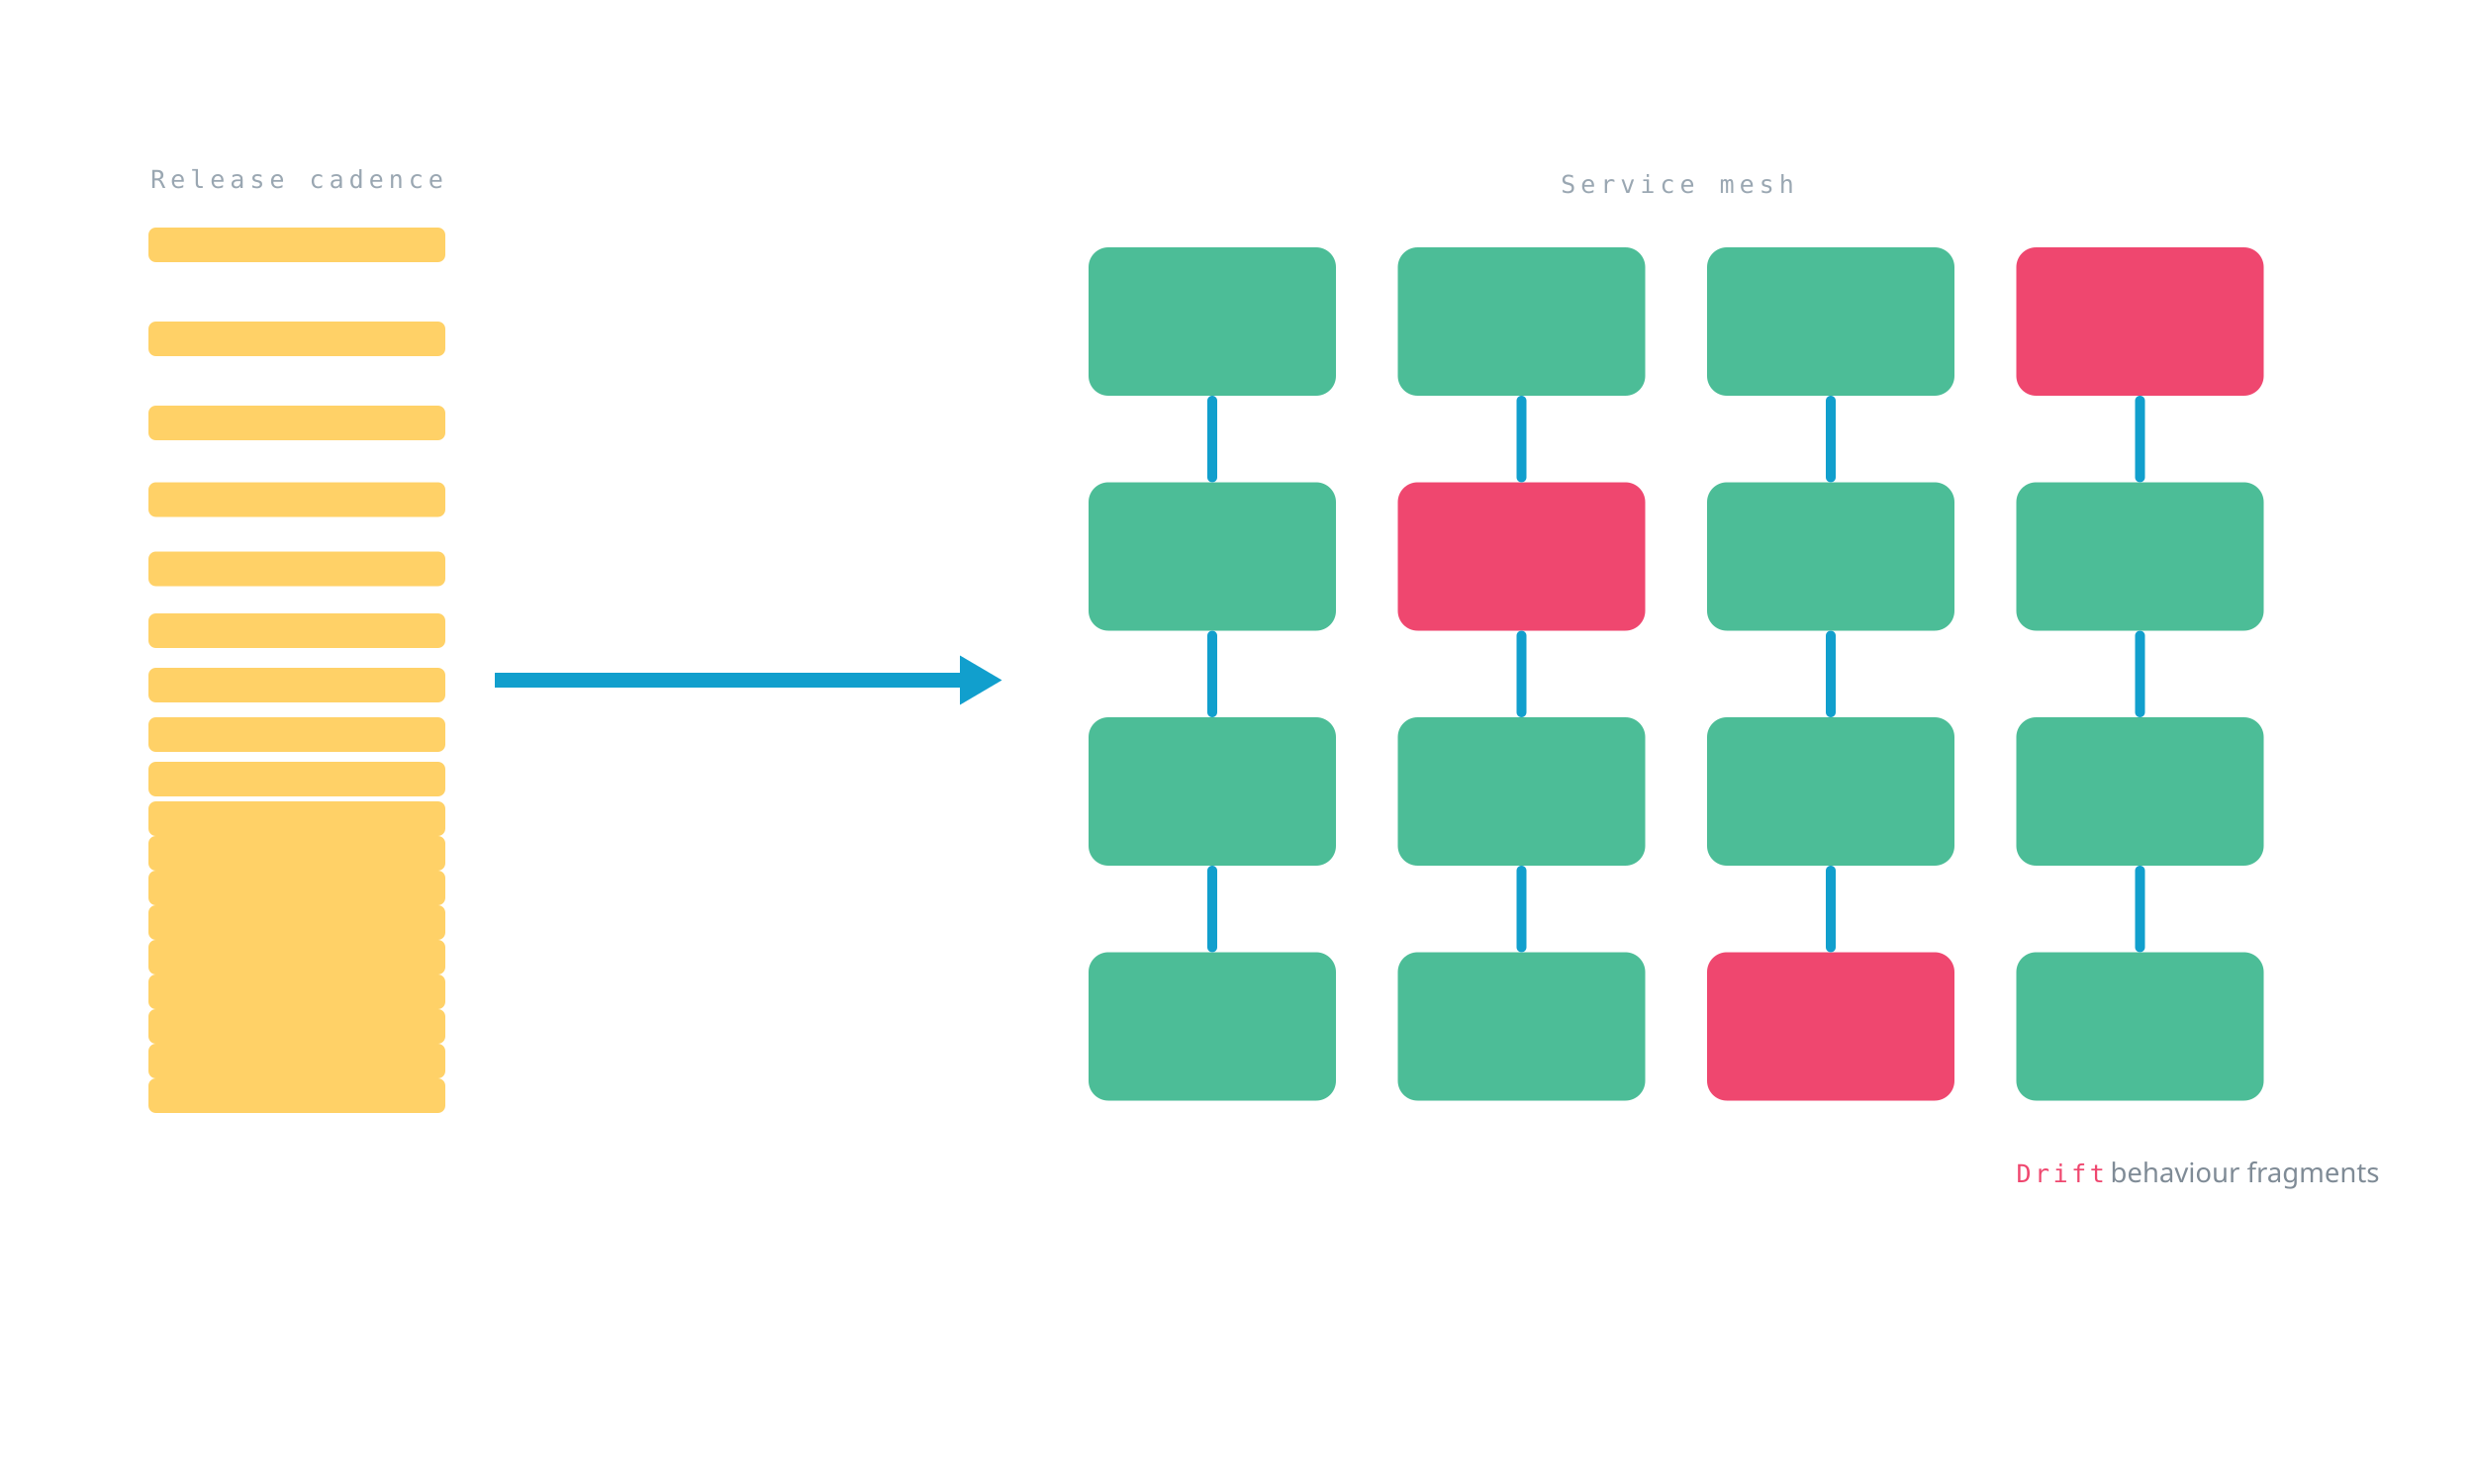
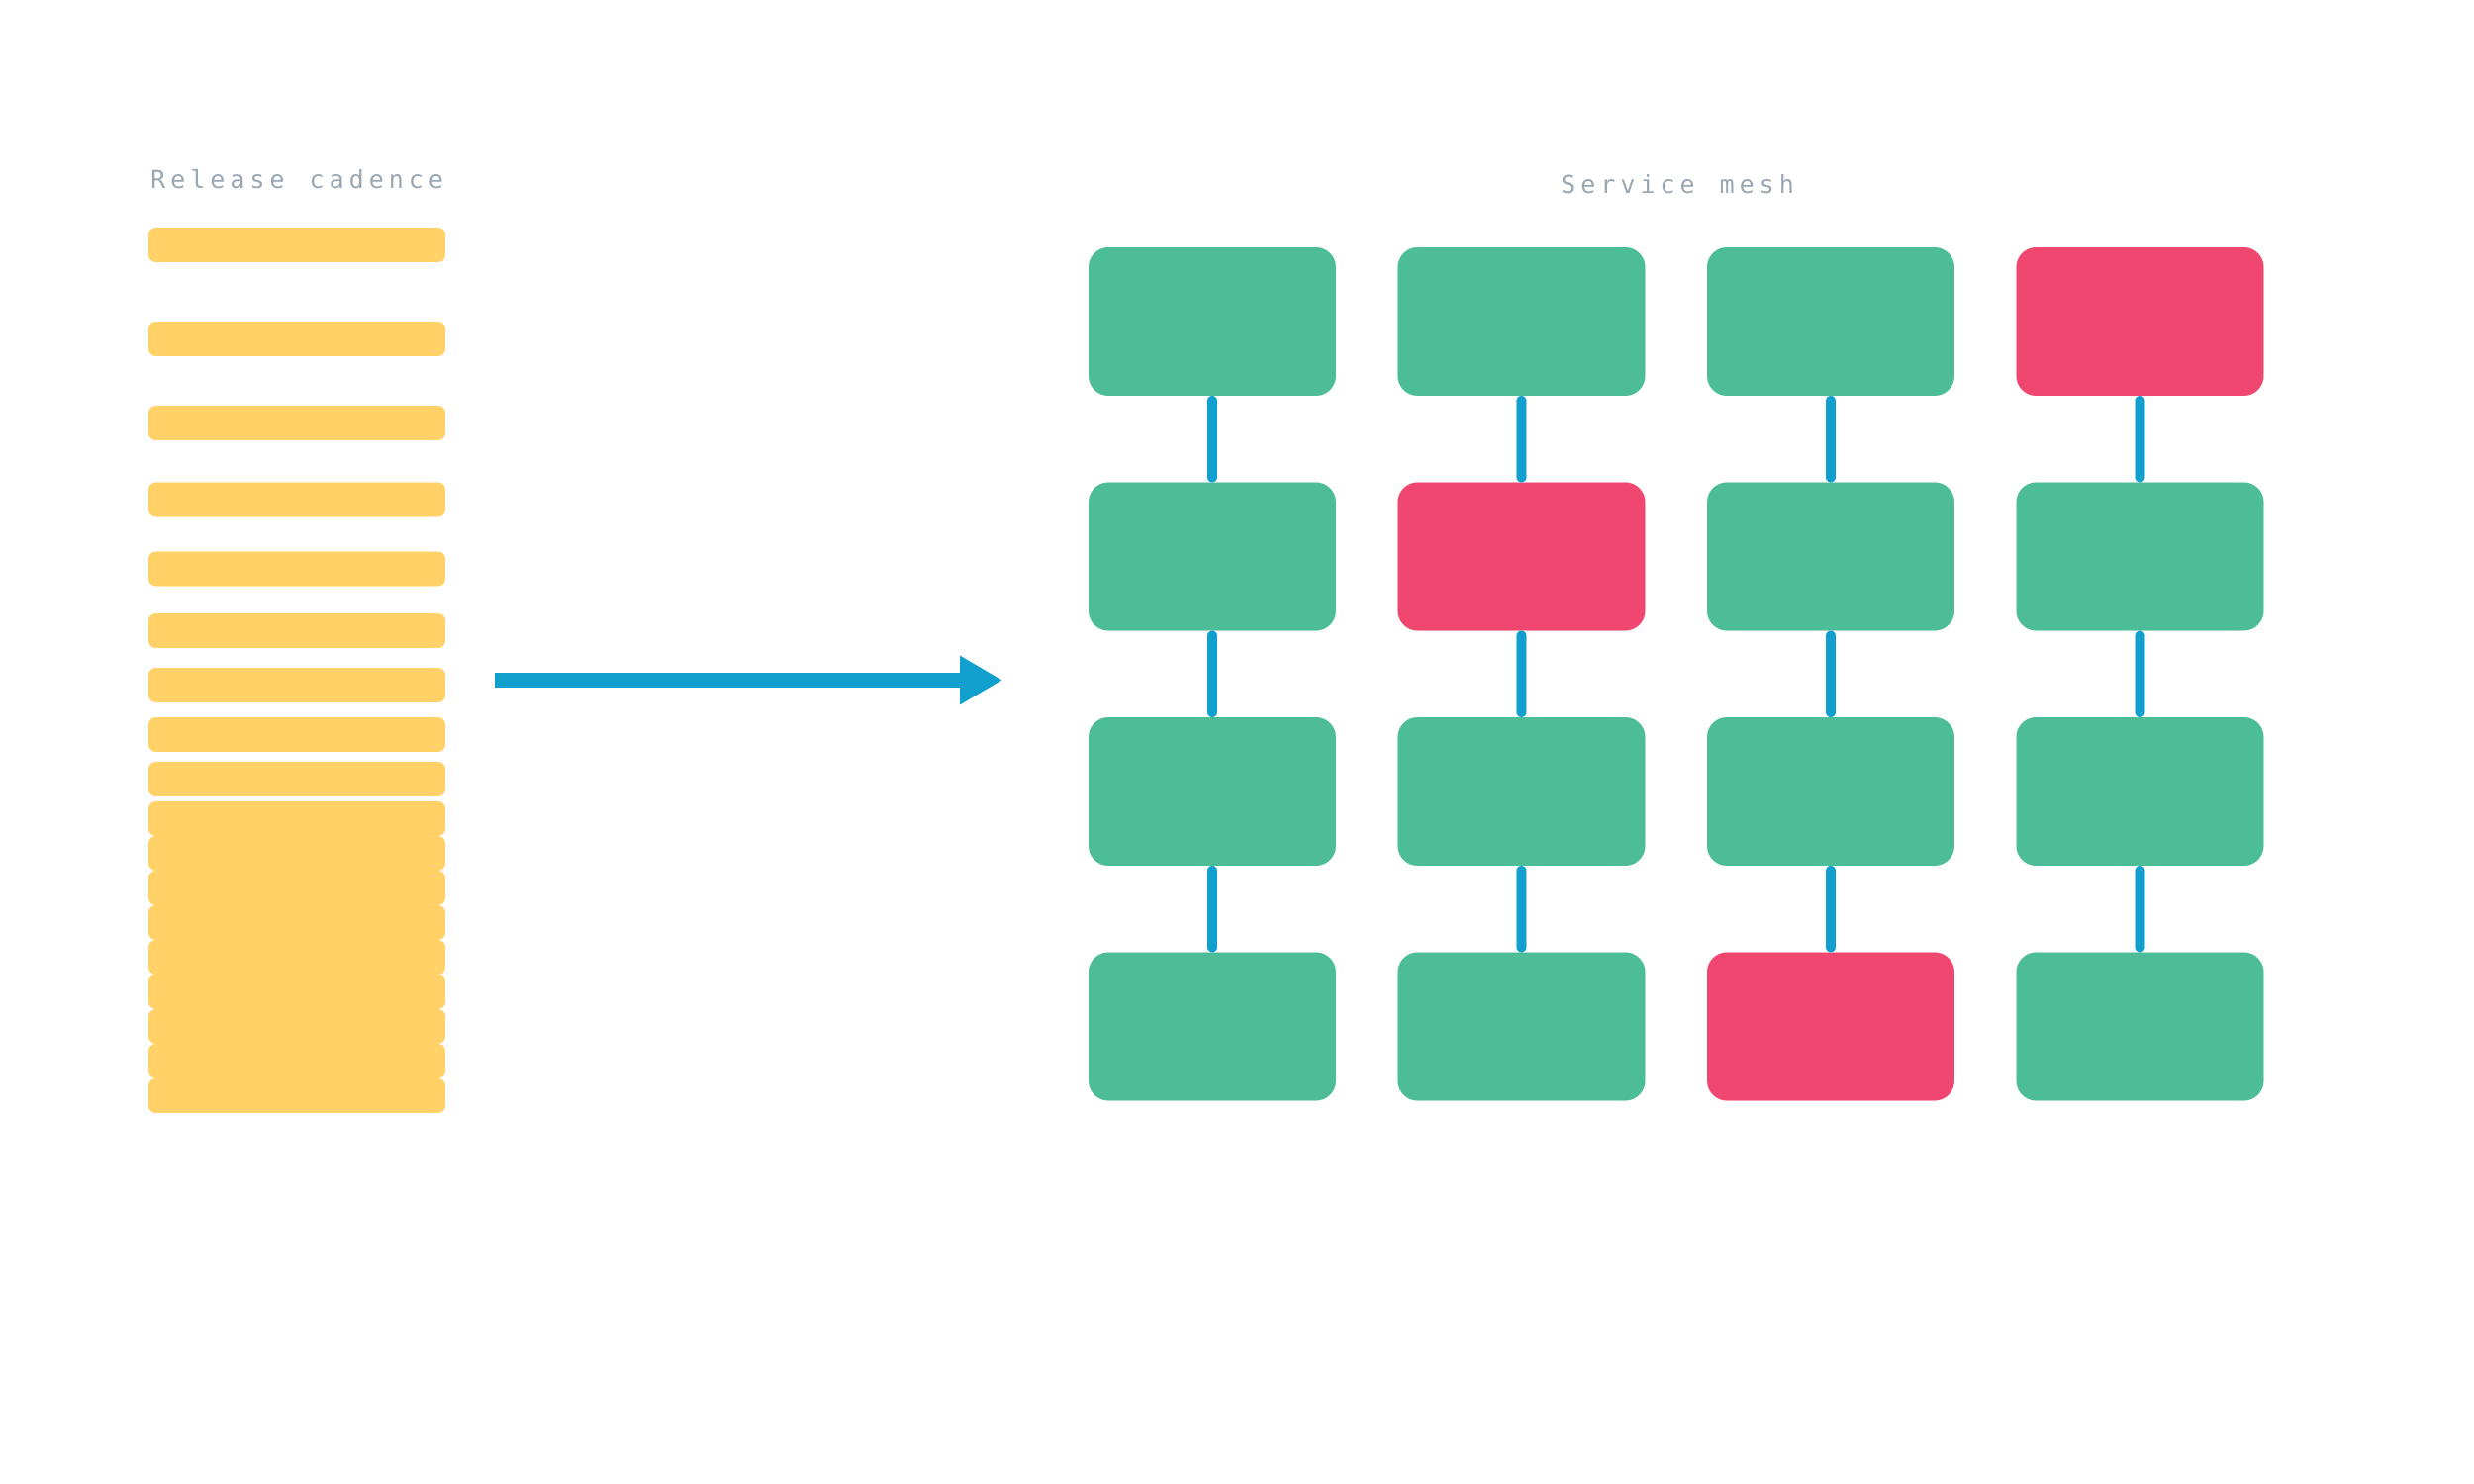
<svg xmlns="http://www.w3.org/2000/svg" viewBox="0 0 1000 600">
  <style>
        text { font-family: "DM Sans", system-ui, sans-serif; fill: #cfd8e0; }
        .label-col   { fill: #9aa7b2; font-family: "DM Mono", ui-monospace, monospace; font-size: 10px; letter-spacing: 0.2em; text-transform: uppercase; font-weight: 500; }
-         .label-head  { font-family: "DM Mono", ui-monospace, monospace; font-size: 10px; letter-spacing: 0.14em; text-transform: uppercase; font-weight: 500; }
-         .label-sub   { fill: #7f8b96; font-size: 11px; font-weight: 400; }
-         .fill-red    { fill: #EF476F; }
    </style>
  <rect fill="#FFD167" x="60" y="92" width="120" height="14" rx="3" />
  <rect fill="#FFD167" x="60" y="130" width="120" height="14" rx="3" />
  <rect fill="#FFD167" x="60" y="164" width="120" height="14" rx="3" />
  <rect fill="#FFD167" x="60" y="195" width="120" height="14" rx="3" />
  <rect fill="#FFD167" x="60" y="223" width="120" height="14" rx="3" />
  <rect fill="#FFD167" x="60" y="248" width="120" height="14" rx="3" />
  <rect fill="#FFD167" x="60" y="270" width="120" height="14" rx="3" />
  <rect fill="#FFD167" x="60" y="290" width="120" height="14" rx="3" />
  <rect fill="#FFD167" x="60" y="308" width="120" height="14" rx="3" />
  <rect fill="#FFD167" x="60" y="324" width="120" height="14" rx="3" />
  <rect fill="#FFD167" x="60" y="338" width="120" height="14" rx="3" />
  <rect fill="#FFD167" x="60" y="352" width="120" height="14" rx="3" />
  <rect fill="#FFD167" x="60" y="366" width="120" height="14" rx="3" />
  <rect fill="#FFD167" x="60" y="380" width="120" height="14" rx="3" />
  <rect fill="#FFD167" x="60" y="394" width="120" height="14" rx="3" />
  <rect fill="#FFD167" x="60" y="408" width="120" height="14" rx="3" />
  <rect fill="#FFD167" x="60" y="422" width="120" height="14" rx="3" />
  <rect fill="#FFD167" x="60" y="436" width="120" height="14" rx="3" />
  <path fill="#119FCD" d="M 200,272 L 388,272 L 388,265 L 405,275 L 388,285 L 388,278 L 200,278 Z" />
  <rect fill="#4CBD97" x="440" y="100" width="100" height="60" rx="8" />
  <rect fill="#4CBD97" x="565" y="100" width="100" height="60" rx="8" />
  <rect fill="#4CBD97" x="690" y="100" width="100" height="60" rx="8" />
  <rect fill="#EF476F" x="815" y="100" width="100" height="60" rx="8" />
  <rect fill="#4CBD97" x="440" y="195" width="100" height="60" rx="8" />
  <rect fill="#EF476F" x="565" y="195" width="100" height="60" rx="8" />
  <rect fill="#4CBD97" x="690" y="195" width="100" height="60" rx="8" />
  <rect fill="#4CBD97" x="815" y="195" width="100" height="60" rx="8" />
  <rect fill="#4CBD97" x="440" y="290" width="100" height="60" rx="8" />
  <rect fill="#4CBD97" x="565" y="290" width="100" height="60" rx="8" />
  <rect fill="#4CBD97" x="690" y="290" width="100" height="60" rx="8" />
  <rect fill="#4CBD97" x="815" y="290" width="100" height="60" rx="8" />
  <rect fill="#4CBD97" x="440" y="385" width="100" height="60" rx="8" />
  <rect fill="#4CBD97" x="565" y="385" width="100" height="60" rx="8" />
  <rect fill="#EF476F" x="690" y="385" width="100" height="60" rx="8" />
  <rect fill="#4CBD97" x="815" y="385" width="100" height="60" rx="8" />
  <rect fill="#119FCD" x="488" y="160" width="4" height="35" rx="2" />
  <rect fill="#119FCD" x="613" y="160" width="4" height="35" rx="2" />
  <rect fill="#119FCD" x="738" y="160" width="4" height="35" rx="2" />
  <rect fill="#119FCD" x="863" y="160" width="4" height="35" rx="2" />
  <rect fill="#119FCD" x="488" y="255" width="4" height="35" rx="2" />
  <rect fill="#119FCD" x="613" y="255" width="4" height="35" rx="2" />
  <rect fill="#119FCD" x="738" y="255" width="4" height="35" rx="2" />
  <rect fill="#119FCD" x="863" y="255" width="4" height="35" rx="2" />
  <rect fill="#119FCD" x="488" y="350" width="4" height="35" rx="2" />
  <rect fill="#119FCD" x="613" y="350" width="4" height="35" rx="2" />
  <rect fill="#119FCD" x="738" y="350" width="4" height="35" rx="2" />
  <rect fill="#119FCD" x="863" y="350" width="4" height="35" rx="2" />
  <text class="label-col" x="120" y="76" text-anchor="middle">Release cadence</text>
  <text class="label-col" x="678" y="78" text-anchor="middle">Service mesh</text>
-   <text class="label-head fill-red" x="815" y="478">Drift</text>
-   <text class="label-sub" x="853" y="478">behaviour fragments</text>
</svg>
